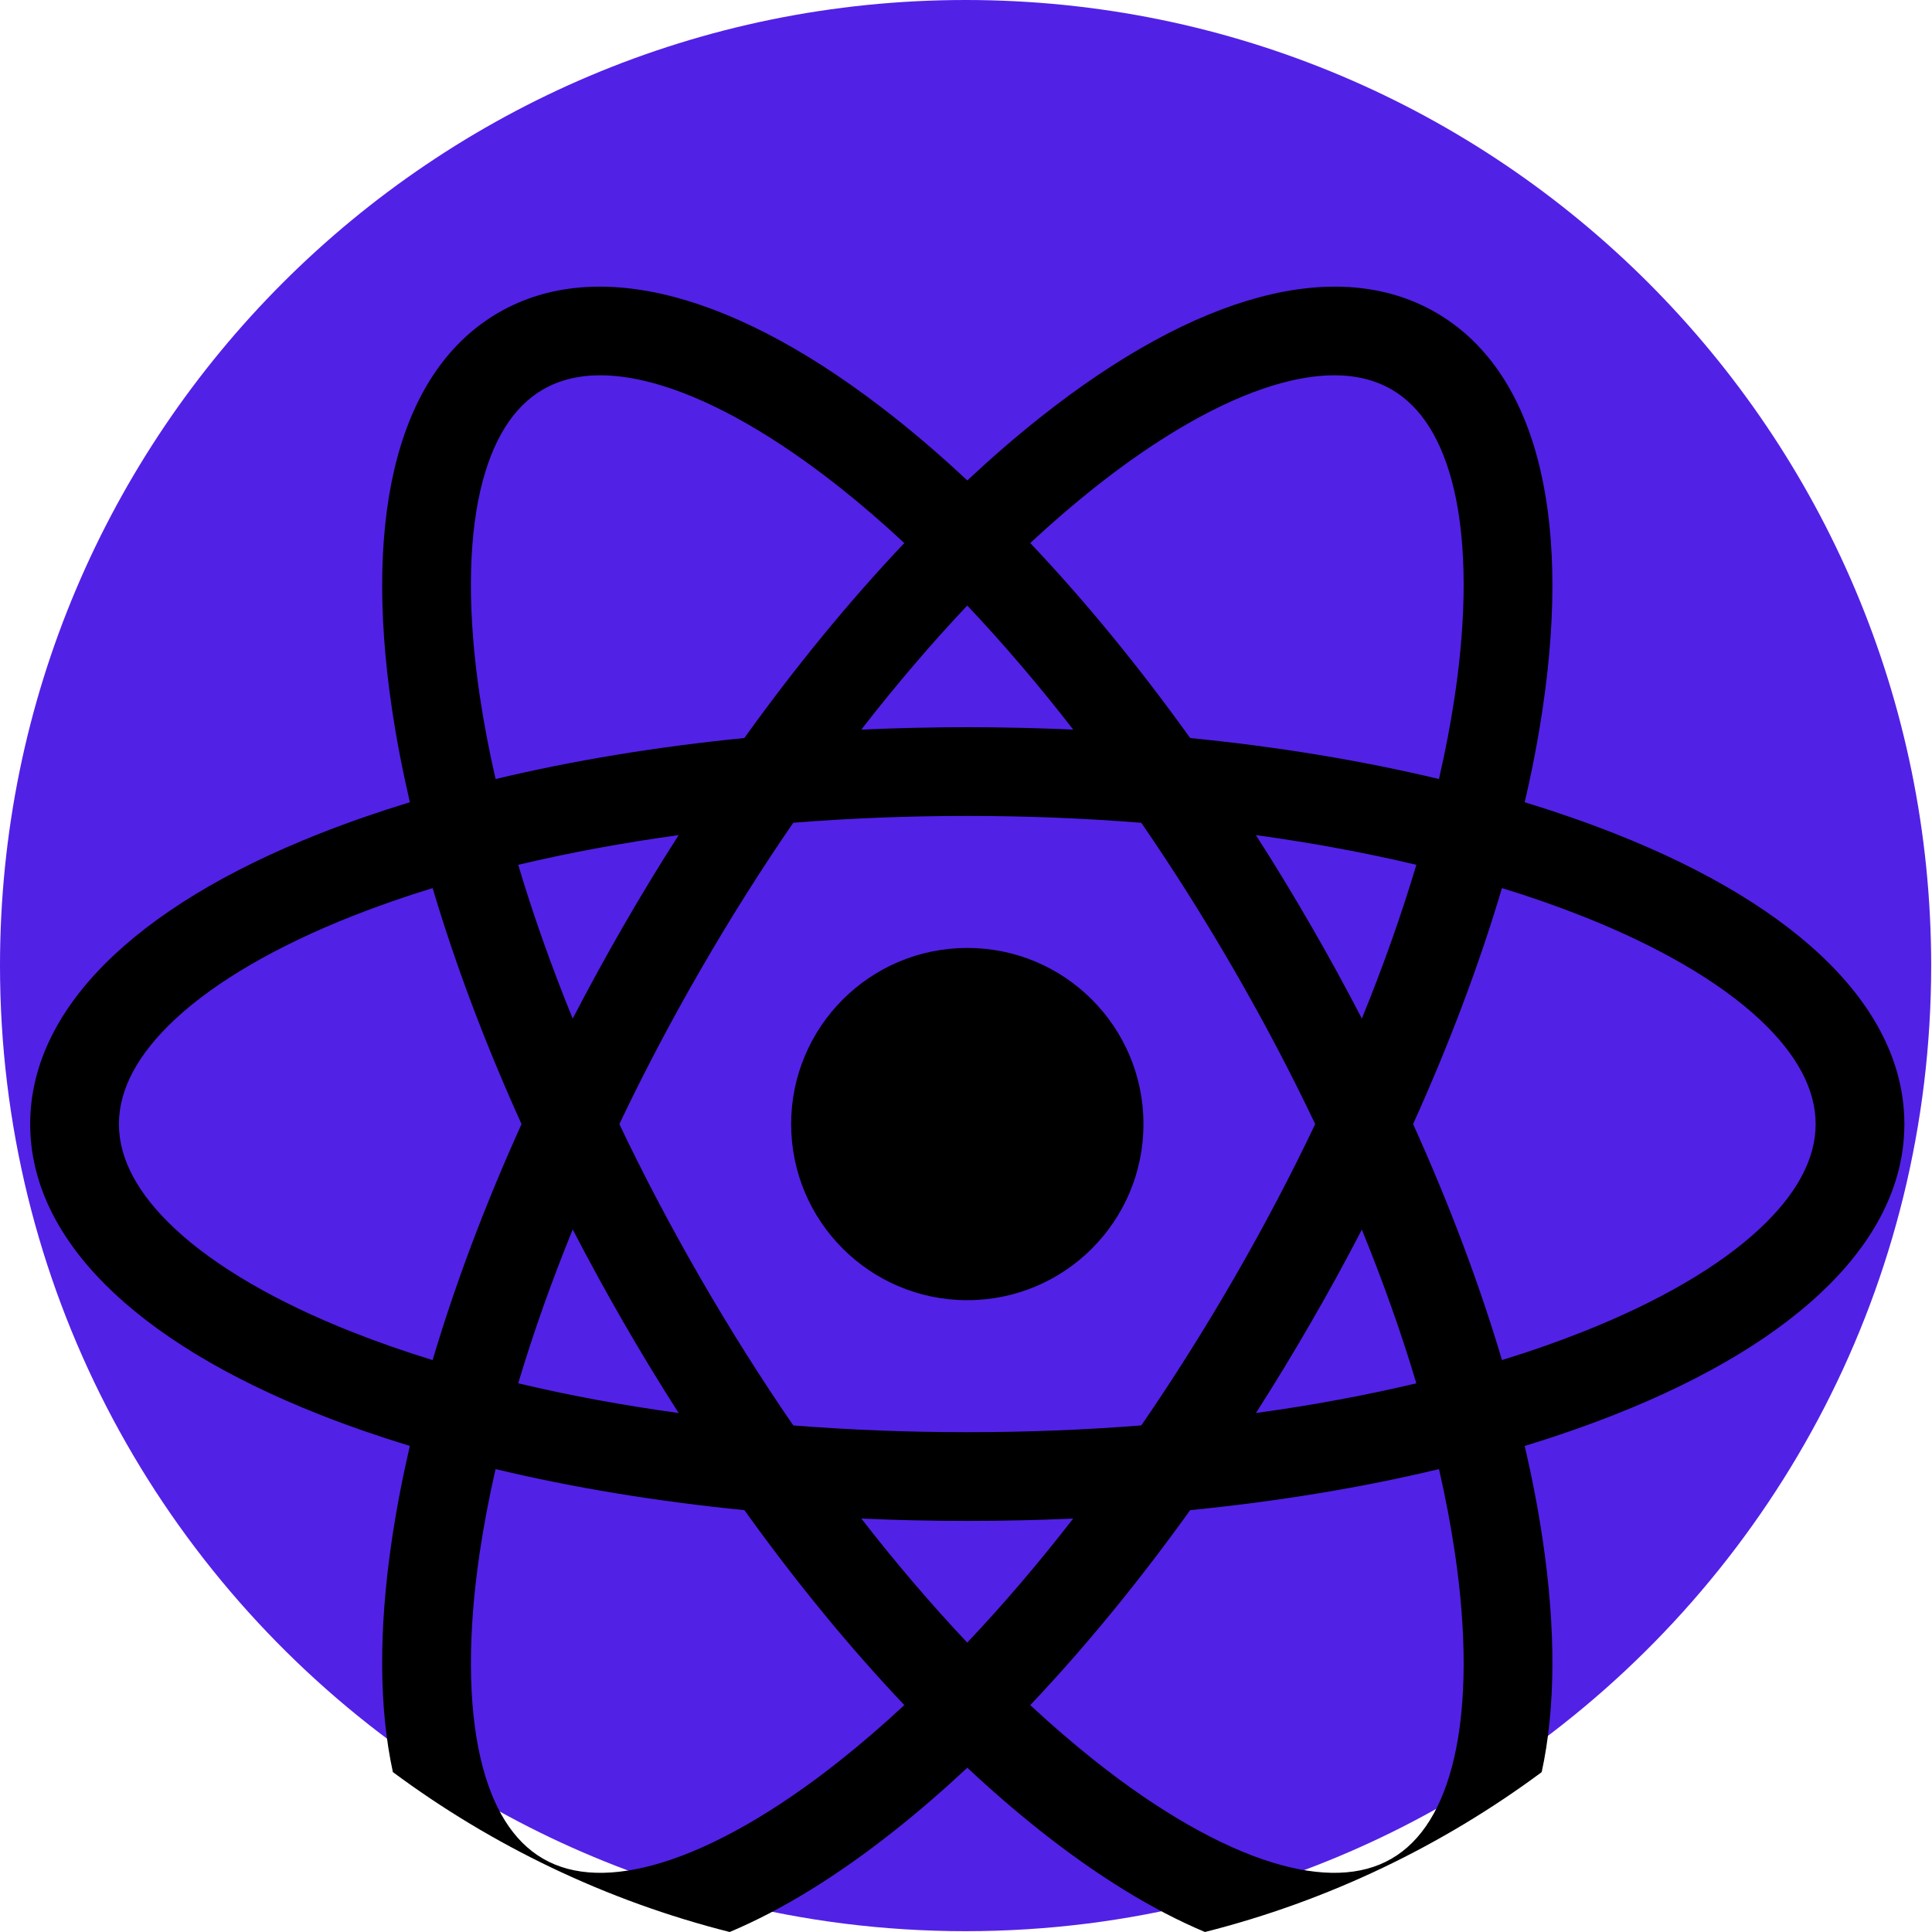
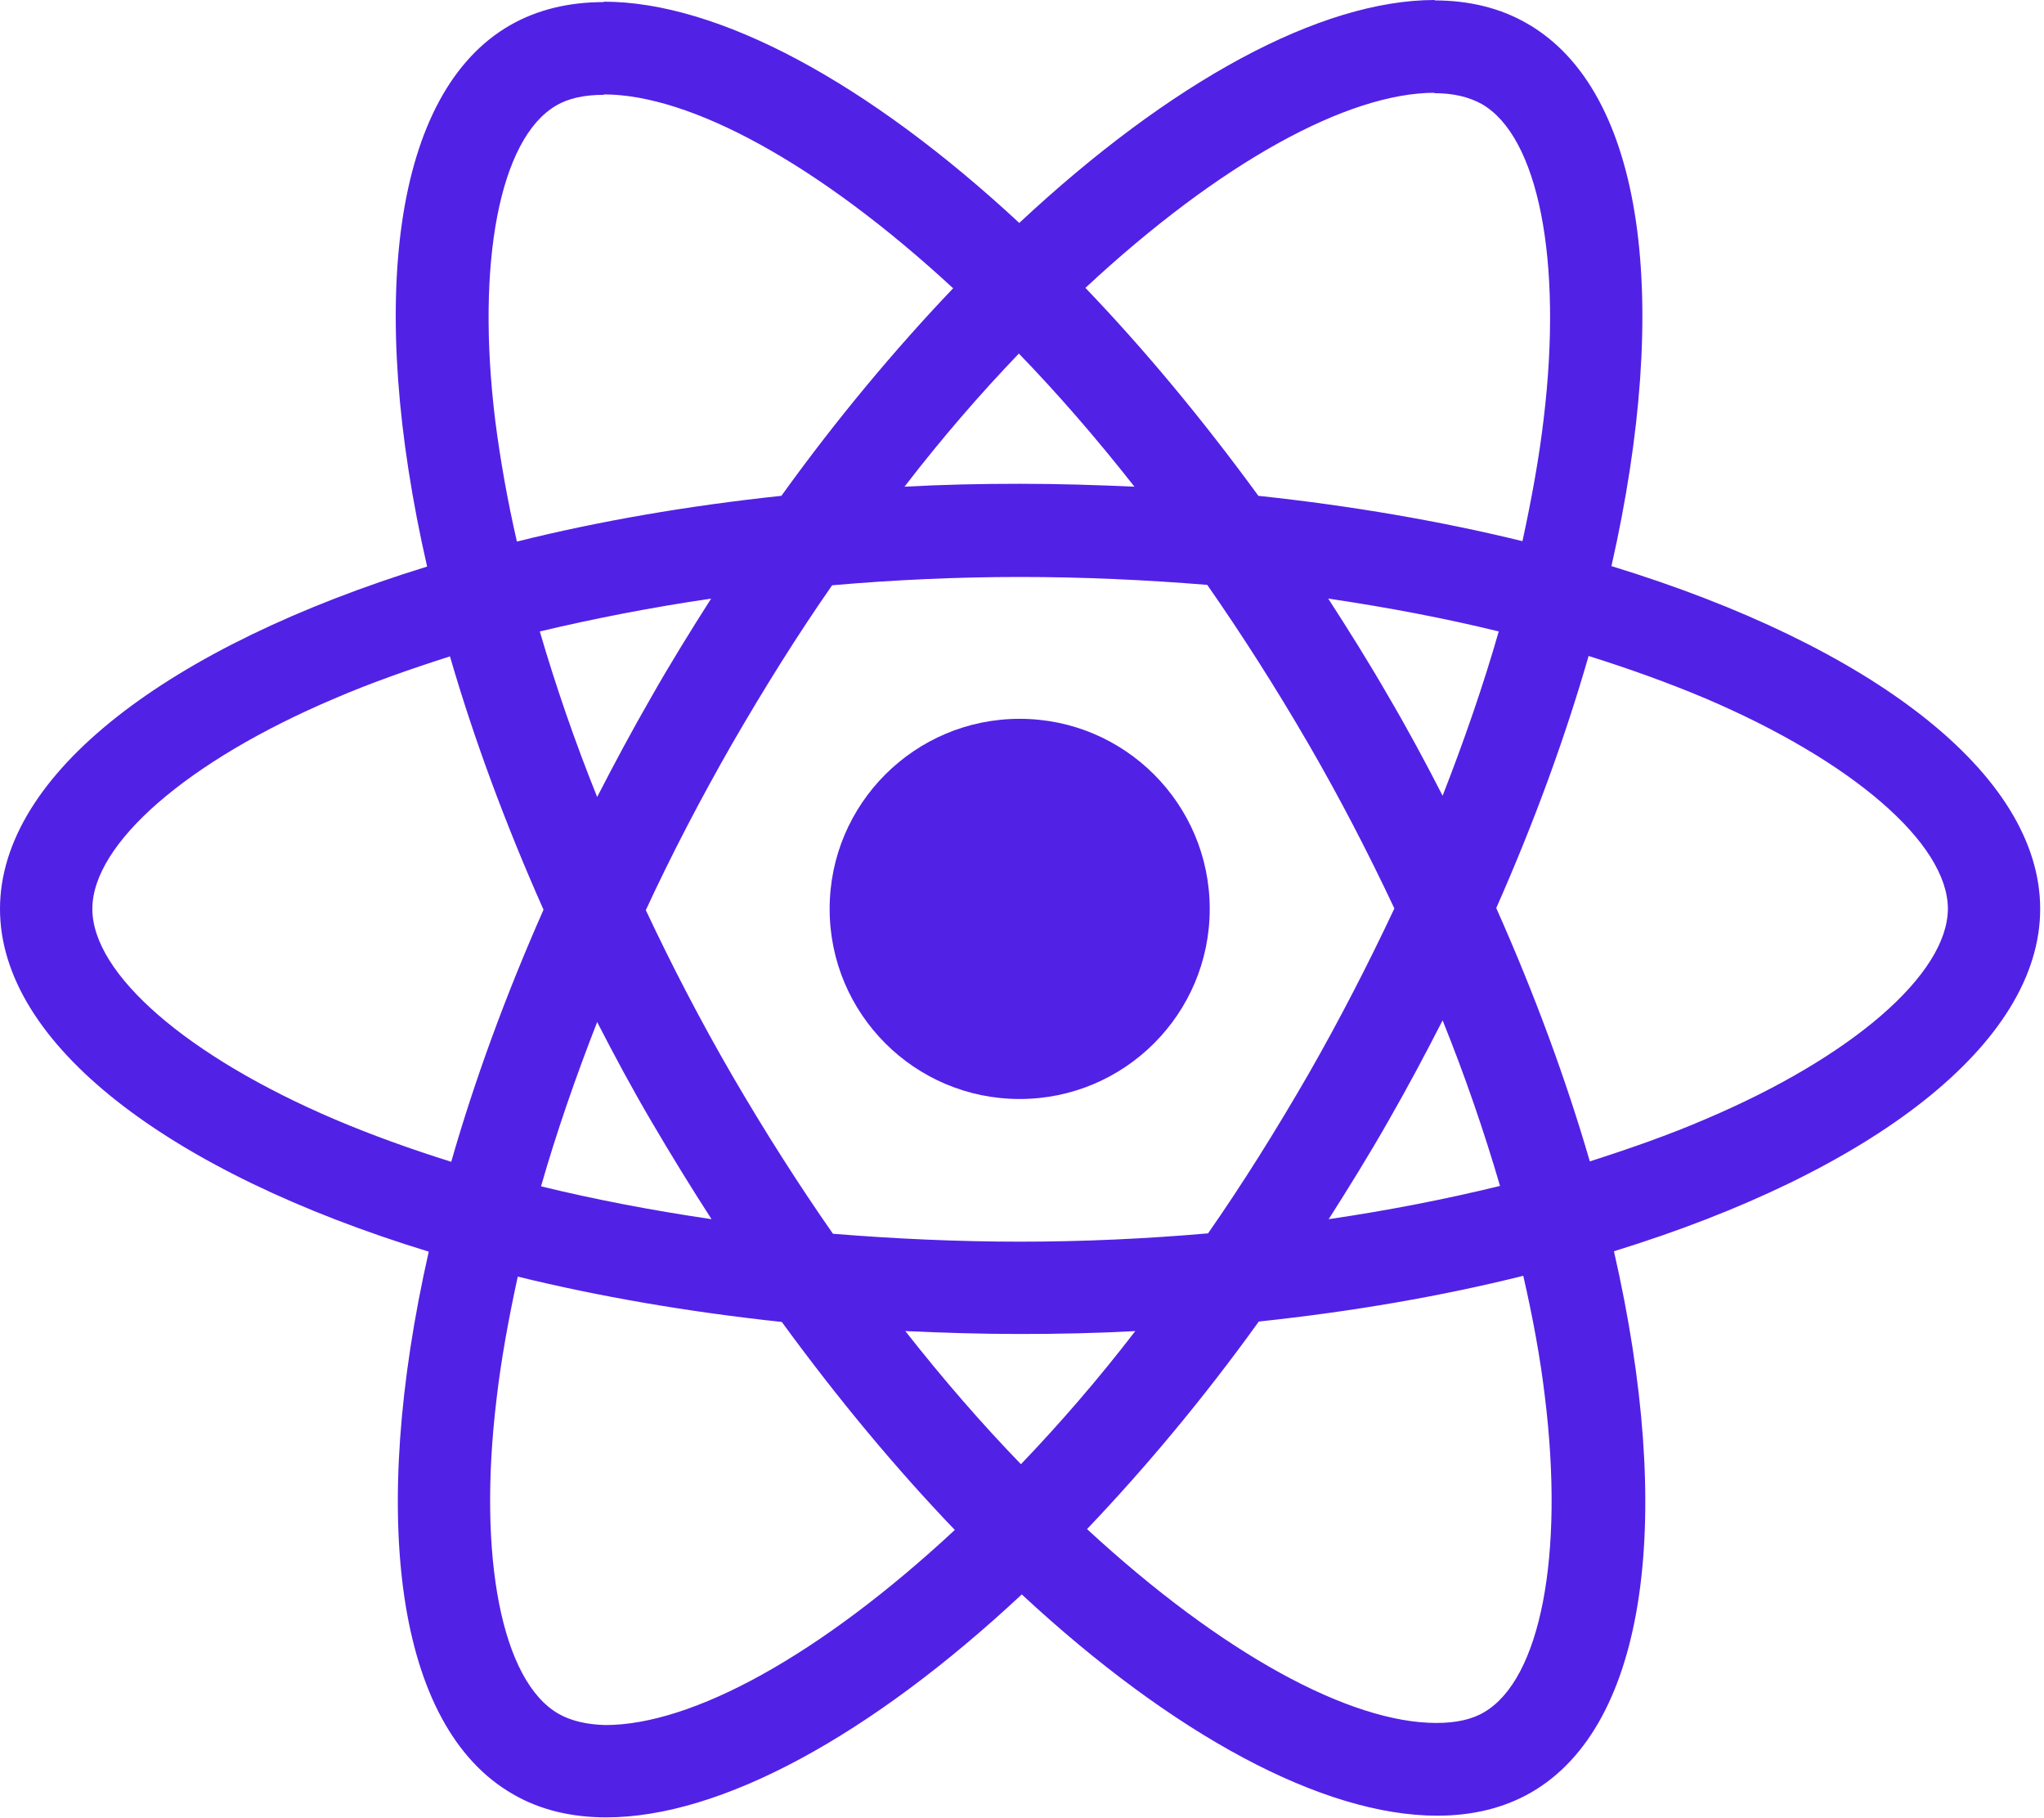
- <svg xmlns="http://www.w3.org/2000/svg" width="40" height="40" viewBox="0 0 40 40" fill="none">
-   <path d="M39.983 19.991C39.983 26.578 36.797 32.42 31.883 36.063C29.826 37.587 27.466 38.726 24.911 39.372C23.337 39.771 21.689 39.983 19.991 39.983C18.293 39.983 16.645 39.771 15.071 39.372C12.515 38.726 10.156 37.587 8.099 36.062C3.185 32.419 0 26.577 0 19.991C0 8.95 8.95 0 19.991 0C31.032 0 39.983 8.95 39.983 19.991Z" fill="#5221E6" />
-   <path d="M31.939 31.875C31.846 31.246 31.721 30.598 31.568 29.936C31.433 29.354 31.275 28.761 31.097 28.159C30.627 26.577 30.007 24.934 29.257 23.273C28.928 22.546 28.574 21.817 28.196 21.088C27.863 20.446 27.512 19.803 27.142 19.164C26.773 18.524 26.393 17.899 26.002 17.29C25.561 16.599 25.107 15.928 24.641 15.28C23.579 13.799 22.465 12.441 21.33 11.243C20.899 10.787 20.464 10.354 20.027 9.947C19.53 9.482 19.031 9.05 18.532 8.654C15.277 6.07 12.363 5.294 10.326 6.47C8.288 7.647 7.504 10.558 8.114 14.67C8.207 15.299 8.332 15.947 8.486 16.609C8.62 17.191 8.777 17.784 8.957 18.387C9.427 19.968 10.046 21.612 10.798 23.273C11.126 23.999 11.48 24.727 11.858 25.456C12.191 26.099 12.542 26.741 12.911 27.381C13.28 28.021 13.66 28.646 14.051 29.255C14.493 29.947 14.948 30.618 15.412 31.266C16.474 32.747 17.588 34.105 18.723 35.302C19.155 35.758 19.59 36.192 20.027 36.599C20.524 37.064 21.023 37.495 21.521 37.891C22.718 38.841 23.869 39.547 24.947 40C27.502 39.354 29.862 38.215 31.919 36.69C32.206 35.367 32.217 33.746 31.939 31.875ZM30.107 36.393C29.869 37.42 29.433 38.123 28.808 38.483C28.185 38.844 27.358 38.87 26.35 38.563C25.258 38.229 23.984 37.5 22.663 36.451C22.22 36.099 21.775 35.715 21.33 35.303C20.894 34.898 20.459 34.466 20.026 34.008C19.284 33.222 18.549 32.362 17.833 31.44C17.355 30.824 16.884 30.18 16.424 29.512C15.758 28.543 15.114 27.523 14.502 26.462C13.889 25.401 13.328 24.334 12.823 23.273C12.473 22.541 12.151 21.811 11.857 21.089C11.416 20.007 11.038 18.941 10.729 17.905C10.55 17.301 10.392 16.709 10.261 16.129C10.125 15.538 10.015 14.96 9.932 14.4C9.684 12.733 9.689 11.264 9.946 10.152C10.184 9.125 10.621 8.422 11.245 8.062C11.582 7.868 11.977 7.77 12.429 7.77C12.814 7.77 13.24 7.841 13.703 7.983C14.795 8.316 16.069 9.046 17.39 10.094C17.834 10.446 18.279 10.83 18.723 11.244C19.16 11.648 19.594 12.08 20.026 12.537C20.769 13.323 21.504 14.183 22.221 15.107C22.699 15.723 23.17 16.366 23.629 17.035C24.295 18.003 24.939 19.023 25.551 20.083C26.164 21.144 26.725 22.211 27.23 23.273C27.579 24.005 27.902 24.735 28.195 25.457C28.637 26.539 29.015 27.605 29.324 28.64C29.504 29.244 29.661 29.836 29.793 30.416C29.928 31.007 30.038 31.585 30.121 32.145C30.369 33.812 30.364 35.281 30.107 36.393Z" fill="black" />
-   <path d="M33.433 17.258C32.842 17.025 32.218 16.808 31.567 16.609C30.996 16.436 30.404 16.275 29.793 16.129C28.188 15.745 26.455 15.46 24.641 15.28C23.849 15.201 23.04 15.143 22.221 15.106C21.498 15.073 20.765 15.056 20.027 15.056C19.288 15.056 18.556 15.073 17.832 15.106C17.012 15.143 16.203 15.202 15.411 15.28C13.597 15.46 11.865 15.745 10.261 16.129C9.649 16.275 9.057 16.436 8.486 16.609C7.835 16.808 7.211 17.025 6.62 17.258C2.754 18.784 0.625 20.92 0.625 23.273C0.625 25.625 2.754 27.761 6.62 29.288C7.211 29.521 7.834 29.737 8.485 29.936C9.056 30.11 9.649 30.271 10.26 30.416C11.864 30.801 13.597 31.085 15.412 31.266C16.204 31.344 17.013 31.402 17.833 31.44C18.556 31.473 19.288 31.489 20.027 31.489C20.765 31.489 21.497 31.473 22.22 31.44C23.04 31.402 23.848 31.344 24.641 31.266C26.455 31.086 28.189 30.801 29.793 30.416C30.404 30.27 30.997 30.11 31.568 29.936C32.218 29.738 32.842 29.521 33.433 29.288C37.3 27.761 39.428 25.625 39.428 23.273C39.428 20.92 37.3 18.784 33.433 17.258ZM36.43 25.441C35.596 26.221 34.326 26.959 32.758 27.578C32.231 27.786 31.676 27.981 31.096 28.159C30.528 28.334 29.936 28.495 29.324 28.64C28.272 28.89 27.16 29.096 26.002 29.255C25.23 29.362 24.438 29.448 23.629 29.511C22.457 29.605 21.252 29.652 20.027 29.652C18.802 29.652 17.597 29.605 16.424 29.512C15.616 29.448 14.823 29.362 14.051 29.255C12.893 29.096 11.781 28.89 10.729 28.64C10.117 28.495 9.525 28.334 8.957 28.159C8.377 27.981 7.822 27.787 7.294 27.578C5.727 26.959 4.457 26.221 3.623 25.441C2.853 24.723 2.462 23.993 2.462 23.273C2.462 22.552 2.853 21.823 3.623 21.104C4.457 20.325 5.727 19.586 7.294 18.967C7.822 18.759 8.377 18.564 8.957 18.387C9.525 18.211 10.117 18.05 10.729 17.905C11.781 17.655 12.893 17.449 14.051 17.29C14.823 17.183 15.616 17.097 16.424 17.034C17.597 16.941 18.802 16.893 20.027 16.893C21.252 16.893 22.457 16.941 23.629 17.035C24.438 17.097 25.23 17.183 26.002 17.29C27.16 17.449 28.272 17.655 29.324 17.905C29.936 18.05 30.528 18.211 31.096 18.387C31.676 18.564 32.231 18.759 32.758 18.967C34.326 19.586 35.596 20.325 36.43 21.104C37.2 21.823 37.591 22.552 37.591 23.273C37.591 23.993 37.2 24.723 36.43 25.441Z" fill="black" />
-   <path d="M29.727 6.47C27.69 5.294 24.776 6.07 21.521 8.654C21.023 9.05 20.524 9.482 20.027 9.947C19.59 10.354 19.155 10.787 18.723 11.243C17.588 12.441 16.474 13.799 15.411 15.28C14.947 15.928 14.492 16.599 14.051 17.29C13.66 17.899 13.28 18.524 12.911 19.164C12.542 19.804 12.191 20.446 11.857 21.089C11.48 21.818 11.126 22.547 10.798 23.273C10.046 24.934 9.427 26.577 8.957 28.159C8.777 28.762 8.62 29.355 8.485 29.936C8.332 30.599 8.207 31.246 8.114 31.875C7.836 33.745 7.847 35.366 8.134 36.689C10.191 38.215 12.551 39.354 15.107 40C16.185 39.547 17.335 38.841 18.532 37.891C19.031 37.495 19.53 37.063 20.027 36.599C20.464 36.192 20.899 35.759 21.33 35.303C22.464 34.105 23.579 32.747 24.641 31.266C25.106 30.618 25.56 29.947 26.003 29.255C26.393 28.646 26.773 28.021 27.142 27.381C27.512 26.742 27.863 26.1 28.196 25.457C28.574 24.728 28.928 23.999 29.257 23.272C30.007 21.612 30.627 19.968 31.097 18.386C31.275 17.784 31.433 17.191 31.567 16.609C31.722 15.947 31.846 15.299 31.939 14.67C32.55 10.558 31.765 7.647 29.727 6.47ZM29.324 17.905C29.015 18.941 28.637 20.006 28.196 21.088C27.902 21.81 27.58 22.54 27.23 23.273C26.725 24.334 26.164 25.401 25.551 26.462C24.939 27.522 24.295 28.542 23.63 29.511C23.169 30.18 22.698 30.823 22.22 31.439C21.504 32.362 20.77 33.222 20.026 34.008C19.595 34.465 19.16 34.898 18.723 35.302C18.279 35.715 17.834 36.099 17.39 36.451C16.07 37.5 14.795 38.229 13.703 38.563C12.696 38.87 11.868 38.844 11.245 38.483C10.621 38.123 10.184 37.42 9.947 36.393C9.69 35.281 9.684 33.812 9.932 32.145C10.015 31.585 10.125 31.007 10.26 30.416C10.392 29.836 10.55 29.244 10.729 28.64C11.038 27.605 11.416 26.538 11.857 25.456C12.151 24.734 12.474 24.004 12.823 23.273C13.328 22.211 13.889 21.144 14.502 20.083C15.114 19.022 15.758 18.002 16.424 17.034C16.884 16.365 17.354 15.722 17.832 15.106C18.549 14.183 19.284 13.323 20.026 12.537C20.459 12.079 20.894 11.647 21.33 11.243C21.775 10.83 22.219 10.446 22.663 10.094C23.984 9.046 25.258 8.316 26.35 7.983C26.813 7.841 27.239 7.77 27.624 7.77C28.076 7.77 28.472 7.868 28.808 8.062C29.433 8.422 29.869 9.125 30.107 10.152C30.364 11.264 30.369 12.733 30.121 14.4C30.038 14.96 29.928 15.538 29.792 16.129C29.661 16.709 29.504 17.301 29.324 17.905Z" fill="black" />
-   <path d="M20.027 26.919C22.041 26.919 23.674 25.287 23.674 23.273C23.674 21.259 22.041 19.626 20.027 19.626C18.013 19.626 16.38 21.259 16.38 23.273C16.38 25.287 18.013 26.919 20.027 26.919Z" fill="black" />
+ <svg xmlns="http://www.w3.org/2000/svg" width="45" height="40" viewBox="0 0 45 40" fill="none">
+   <path d="M44.916 20.005C44.916 17.029 41.19 14.209 35.477 12.46C36.796 6.638 36.21 2.005 33.628 0.522C33.033 0.174 32.337 0.009 31.577 0.009V2.051C31.998 2.051 32.337 2.133 32.621 2.289C33.866 3.003 34.406 5.722 33.985 9.22C33.884 10.08 33.719 10.986 33.518 11.911C31.724 11.472 29.764 11.133 27.704 10.913C26.468 9.22 25.186 7.681 23.896 6.336C26.88 3.561 29.682 2.042 31.586 2.042V0C29.068 0 25.773 1.794 22.44 4.907C19.107 1.813 15.811 0.037 13.294 0.037V2.078C15.189 2.078 18 3.589 20.984 6.345C19.702 7.691 18.421 9.22 17.203 10.913C15.134 11.133 13.175 11.472 11.38 11.92C11.17 11.005 11.014 10.117 10.904 9.265C10.474 5.768 11.005 3.049 12.241 2.325C12.515 2.161 12.873 2.087 13.294 2.087V0.046C12.525 0.046 11.829 0.211 11.225 0.558C8.652 2.042 8.075 6.665 9.403 12.47C3.708 14.227 0 17.038 0 20.005C0 22.98 3.726 25.8 9.439 27.549C8.121 33.371 8.707 38.004 11.289 39.487C11.884 39.835 12.579 40 13.349 40C15.866 40 19.162 38.206 22.495 35.093C25.827 38.187 29.123 39.963 31.641 39.963C32.41 39.963 33.106 39.799 33.71 39.451C36.283 37.968 36.86 33.344 35.532 27.54C41.209 25.791 44.916 22.971 44.916 20.005V20.005ZM32.996 13.898C32.657 15.079 32.236 16.297 31.76 17.514C31.385 16.782 30.991 16.049 30.561 15.317C30.14 14.585 29.691 13.87 29.242 13.175C30.543 13.367 31.797 13.605 32.996 13.898ZM28.803 23.648C28.089 24.884 27.356 26.056 26.596 27.146C25.232 27.265 23.85 27.329 22.458 27.329C21.076 27.329 19.693 27.265 18.338 27.155C17.578 26.066 16.837 24.903 16.123 23.676C15.427 22.477 14.795 21.259 14.218 20.032C14.786 18.805 15.427 17.578 16.113 16.379C16.828 15.143 17.56 13.971 18.32 12.882C19.684 12.763 21.067 12.699 22.458 12.699C23.841 12.699 25.223 12.763 26.578 12.873C27.338 13.962 28.08 15.125 28.794 16.352C29.49 17.551 30.121 18.769 30.698 19.995C30.121 21.222 29.49 22.449 28.803 23.648ZM31.76 22.458C32.255 23.685 32.676 24.912 33.024 26.102C31.824 26.395 30.561 26.642 29.252 26.834C29.7 26.13 30.149 25.406 30.57 24.665C30.991 23.932 31.385 23.191 31.76 22.458ZM22.477 32.227C21.625 31.348 20.774 30.369 19.931 29.297C20.755 29.334 21.598 29.361 22.449 29.361C23.31 29.361 24.161 29.343 24.994 29.297C24.17 30.369 23.319 31.348 22.477 32.227ZM15.665 26.834C14.365 26.642 13.111 26.404 11.911 26.111C12.25 24.93 12.671 23.712 13.147 22.495C13.523 23.227 13.916 23.96 14.347 24.692C14.777 25.425 15.216 26.139 15.665 26.834ZM22.431 7.782C23.282 8.661 24.134 9.641 24.976 10.712C24.152 10.675 23.31 10.648 22.458 10.648C21.598 10.648 20.746 10.666 19.913 10.712C20.737 9.641 21.588 8.661 22.431 7.782ZM15.656 13.175C15.207 13.88 14.758 14.603 14.337 15.345C13.916 16.077 13.523 16.809 13.147 17.542C12.653 16.315 12.232 15.088 11.884 13.898C13.083 13.614 14.347 13.367 15.656 13.175V13.175ZM7.37 24.637C4.129 23.255 2.033 21.442 2.033 20.005C2.033 18.567 4.129 16.745 7.37 15.372C8.157 15.033 9.018 14.731 9.906 14.447C10.428 16.242 11.115 18.109 11.966 20.023C11.124 21.927 10.446 23.786 9.934 25.571C9.027 25.287 8.167 24.976 7.37 24.637ZM12.296 37.72C11.051 37.006 10.51 34.287 10.932 30.79C11.032 29.929 11.197 29.023 11.399 28.098C13.193 28.537 15.152 28.876 17.212 29.096C18.448 30.79 19.73 32.328 21.021 33.674C18.036 36.448 15.235 37.968 13.33 37.968C12.918 37.958 12.57 37.876 12.296 37.72V37.72ZM34.012 30.744C34.443 34.241 33.912 36.96 32.676 37.684C32.401 37.849 32.044 37.922 31.623 37.922C29.728 37.922 26.917 36.411 23.932 33.655C25.214 32.309 26.496 30.78 27.713 29.087C29.783 28.867 31.742 28.528 33.536 28.08C33.747 29.004 33.912 29.892 34.012 30.744V30.744ZM37.537 24.637C36.75 24.976 35.889 25.278 35.001 25.562C34.479 23.767 33.793 21.9 32.941 19.986C33.783 18.082 34.461 16.223 34.974 14.438C35.88 14.722 36.741 15.033 37.546 15.372C40.787 16.754 42.884 18.567 42.884 20.005C42.875 21.442 40.778 23.264 37.537 24.637V24.637Z" fill="#5221E6" />
+   <path d="M22.449 24.189C24.76 24.189 26.633 22.315 26.633 20.005C26.633 17.694 24.76 15.821 22.449 15.821C20.138 15.821 18.265 17.694 18.265 20.005C18.265 22.315 20.138 24.189 22.449 24.189Z" fill="#5221E6" />
</svg>
